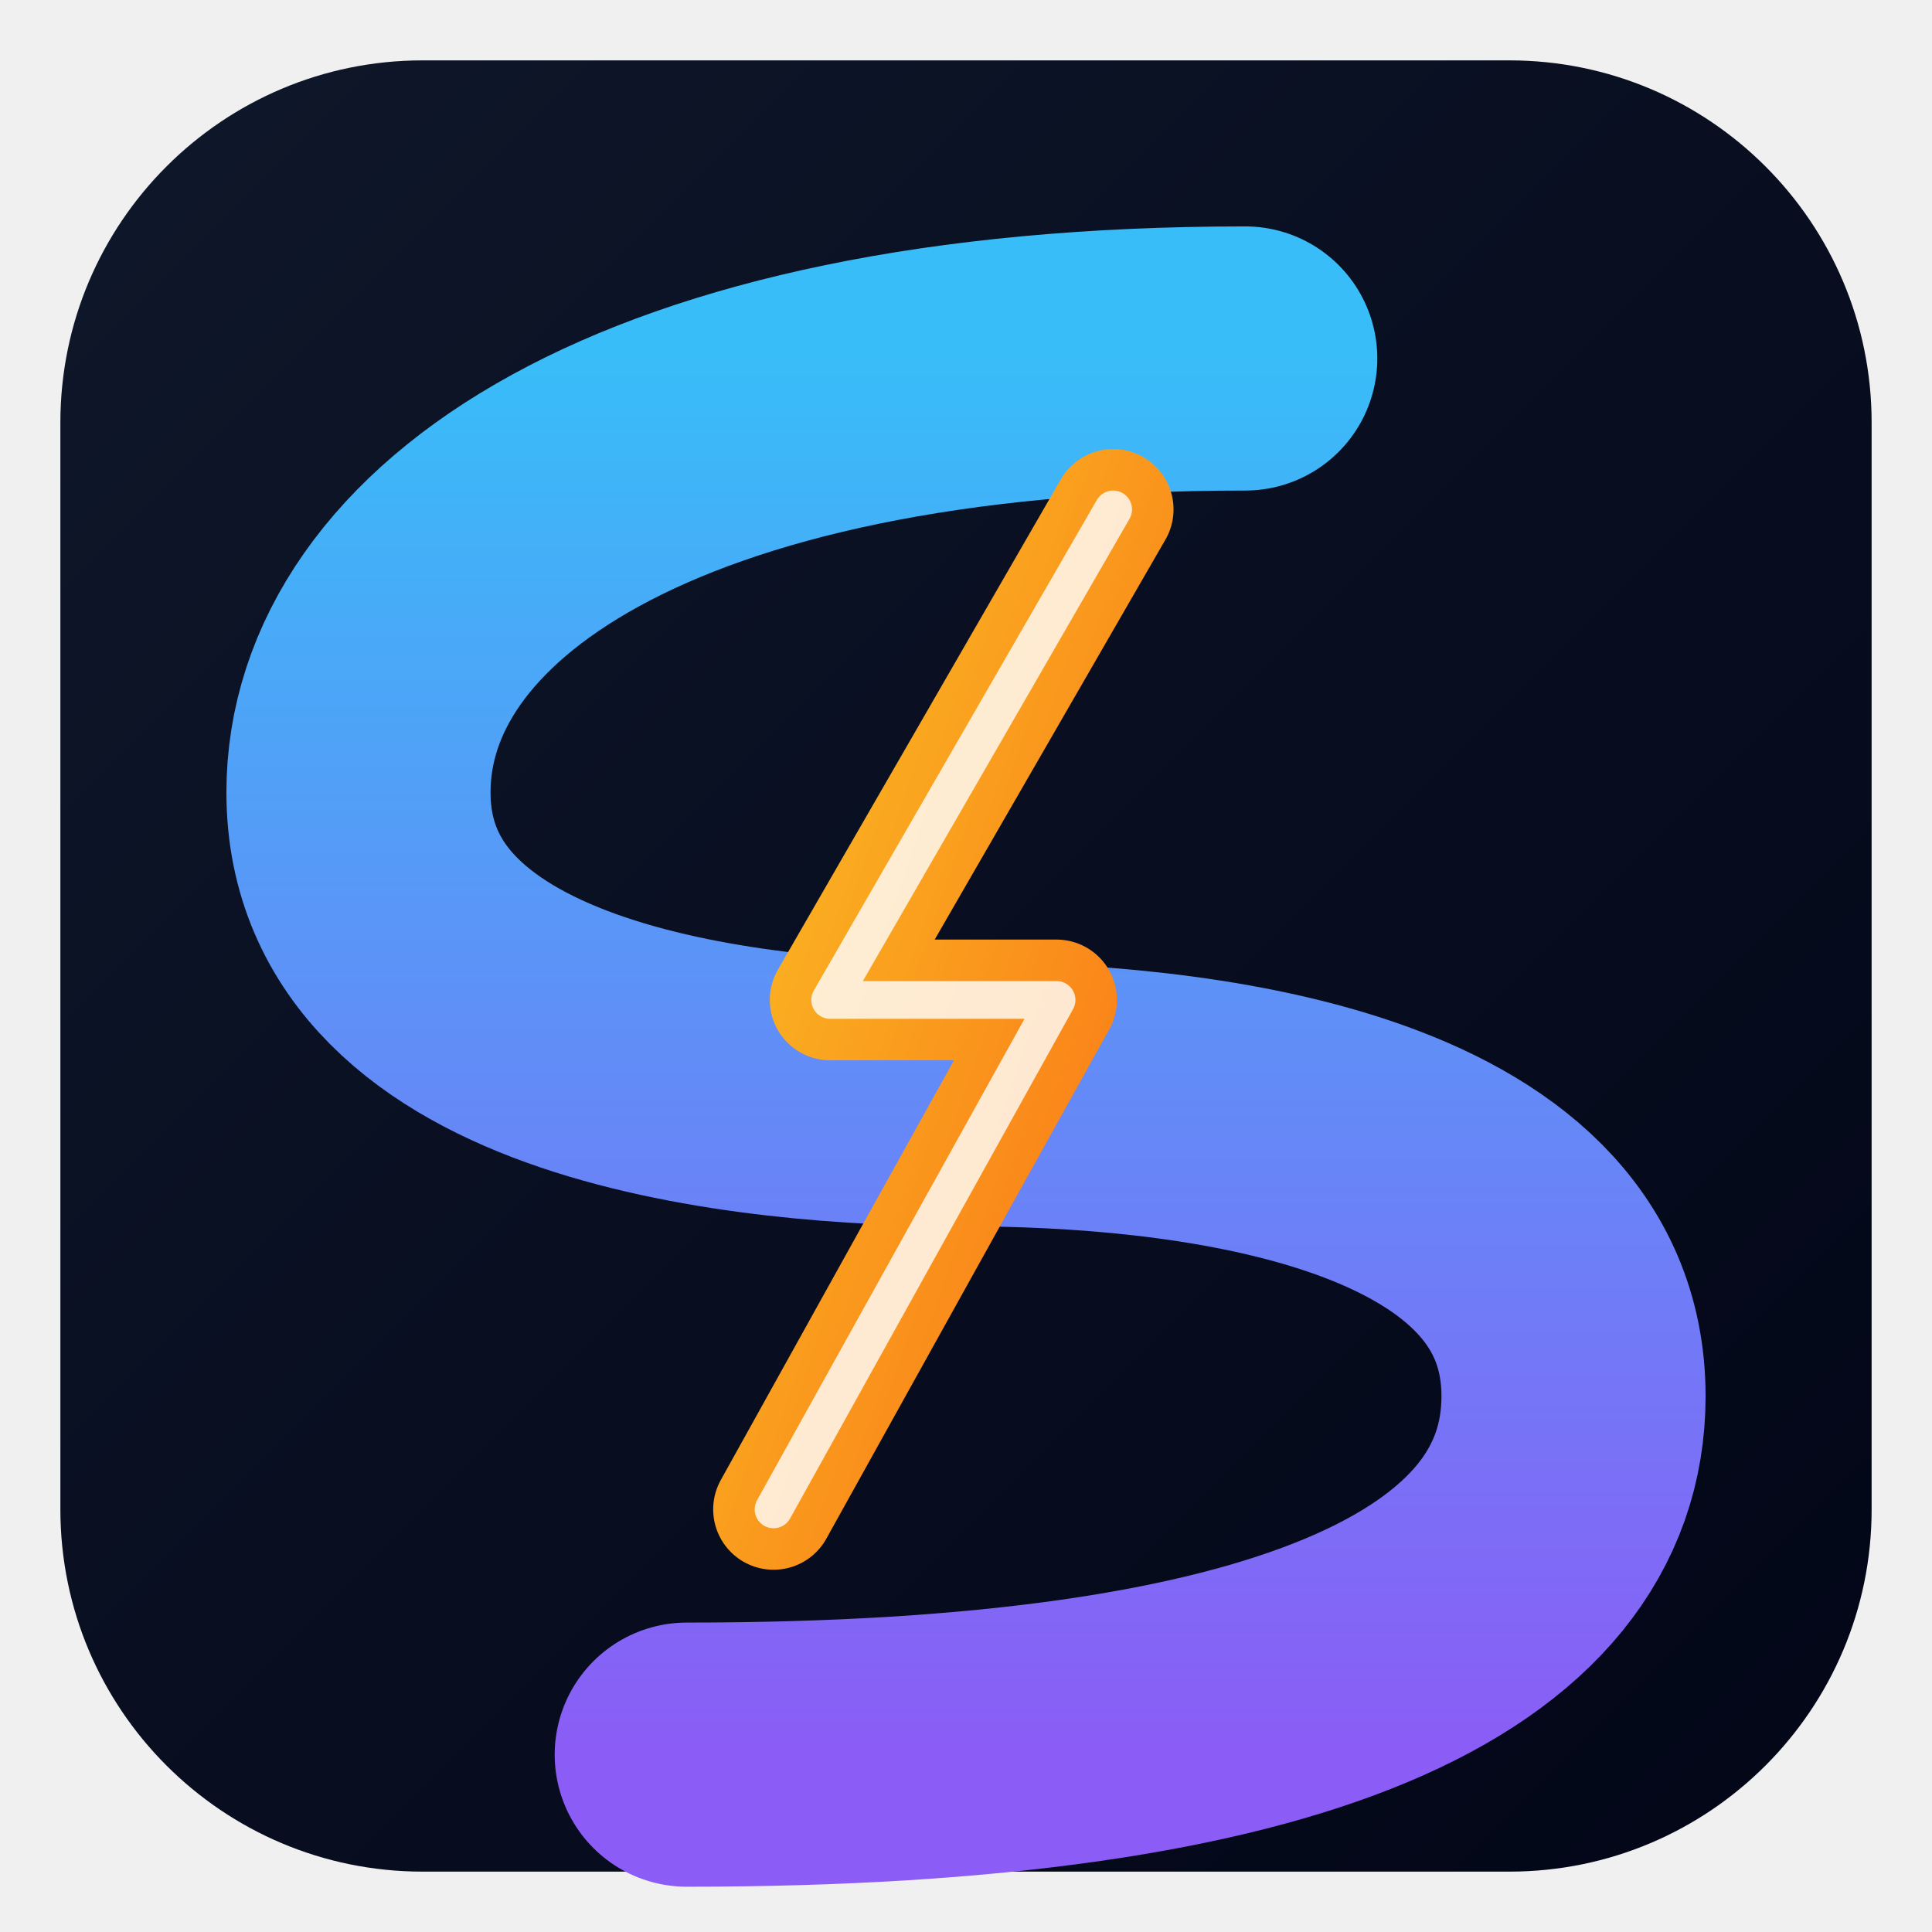
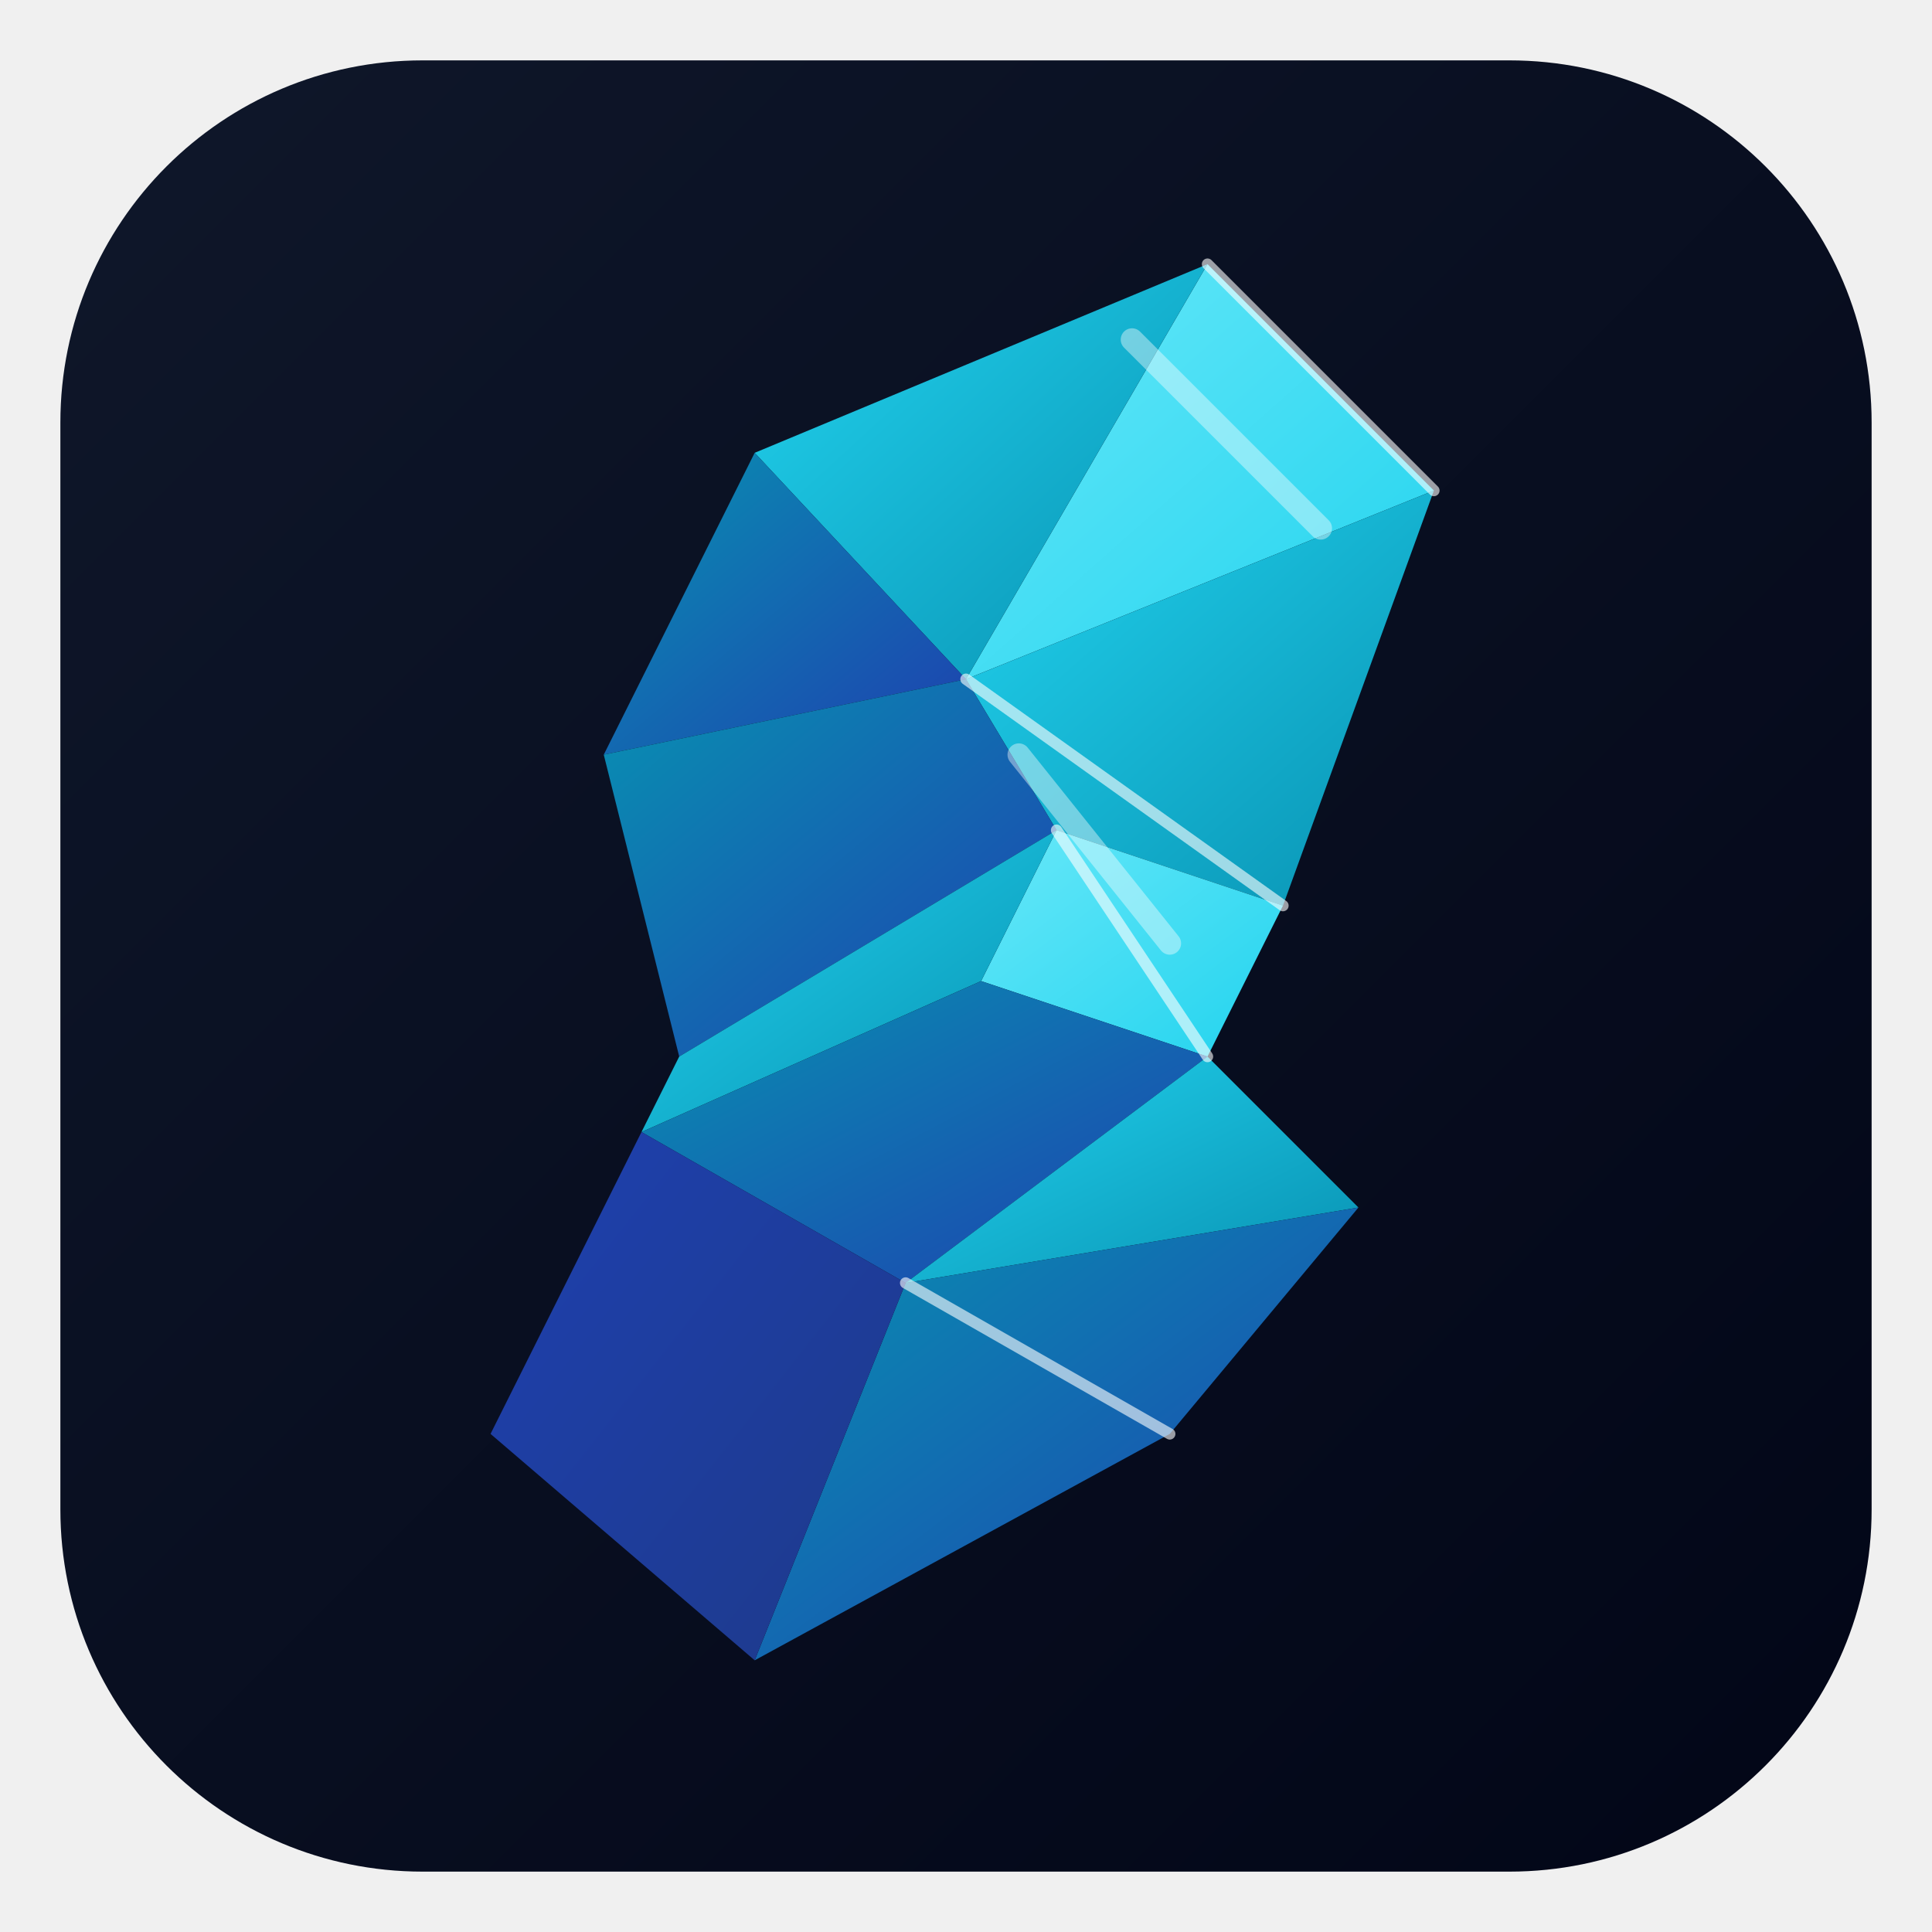
<svg xmlns="http://www.w3.org/2000/svg" viewBox="0 0 512 512">
  <defs>
    <linearGradient id="bg" x1="0%" y1="0%" x2="100%" y2="100%">
      <stop offset="0%" stop-color="#0f172a" />
      <stop offset="100%" stop-color="#020617" />
    </linearGradient>
-     <linearGradient id="main" x1="0%" y1="0%" x2="0%" y2="100%">
-       <stop offset="0%" stop-color="#38bdf8" />
-       <stop offset="100%" stop-color="#8b5cf6" />
+     <linearGradient id="light" x1="0%" y1="0%" x2="100%" y2="100%">
+       <stop offset="0%" stop-color="#67e8f9" />
+       <stop offset="100%" stop-color="#22d3ee" />
    </linearGradient>
-     <linearGradient id="accent" x1="0%" y1="0%" x2="100%" y2="100%">
-       <stop offset="0%" stop-color="#fbbf24" />
-       <stop offset="100%" stop-color="#f97316" />
+     <linearGradient id="mid" x1="0%" y1="0%" x2="100%" y2="100%">
+       <stop offset="0%" stop-color="#22d3ee" />
+       <stop offset="100%" stop-color="#0891b2" />
+     </linearGradient>
+     <linearGradient id="dark" x1="0%" y1="0%" x2="100%" y2="100%">
+       <stop offset="0%" stop-color="#0891b2" />
+       <stop offset="100%" stop-color="#1e40af" />
+     </linearGradient>
+     <linearGradient id="deep" x1="0%" y1="0%" x2="100%" y2="100%">
+       <stop offset="0%" stop-color="#1e40af" />
+       <stop offset="100%" stop-color="#1e3a8a" />
    </linearGradient>
  </defs>
  <rect x="16" y="16" width="480" height="480" rx="96" fill="url(#bg)" />
-   <path d="M 330 95            C 170 95, 95 150, 95 210            C 95 280, 200 290, 256 290            C 312 290, 417 300, 417 370            C 417 430, 342 465, 182 465" stroke="url(#main)" stroke-width="70" stroke-linecap="round" fill="none" />
-   <path d="M 295 135            L 220 265            L 280 265            L 205 400" stroke="url(#accent)" stroke-width="32" stroke-linecap="round" stroke-linejoin="round" fill="none" />
-   <path d="M 295 135            L 220 265            L 280 265            L 205 400" stroke="#fff" stroke-width="10" stroke-linecap="round" stroke-linejoin="round" fill="none" opacity="0.8" />
+   <polygon points="320,70 380,130 256,180" fill="url(#light)" />
+   <polygon points="320,70 256,180 200,120" fill="url(#mid)" />
+   <polygon points="200,120 256,180 160,200" fill="url(#dark)" />
+   <polygon points="256,180 380,130 340,240 280,220" fill="url(#mid)" />
+   <polygon points="160,200 256,180 280,220 180,280" fill="url(#dark)" />
+   <polygon points="280,220 340,240 320,280 260,260" fill="url(#light)" />
+   <polygon points="180,280 280,220 260,260 170,300" fill="url(#mid)" />
+   <polygon points="170,300 260,260 320,280 240,340" fill="url(#dark)" />
+   <polygon points="320,280 360,320 240,340" fill="url(#mid)" />
+   <polygon points="240,340 360,320 310,380 200,440" fill="url(#dark)" />
+   <polygon points="170,300 240,340 200,440 130,380" fill="url(#deep)" />
+   <path d="M 320 70 L 380 130 M 256 180 L 340 240 M 280 220 L 320 280 M 240 340 L 310 380" stroke="rgba(255,255,255,0.6)" stroke-width="3" stroke-linecap="round" fill="none" />
+   <path d="M 300 90 L 350 140 M 270 200 L 310 250" stroke="rgba(255,255,255,0.4)" stroke-width="6" stroke-linecap="round" fill="none" />
</svg>
